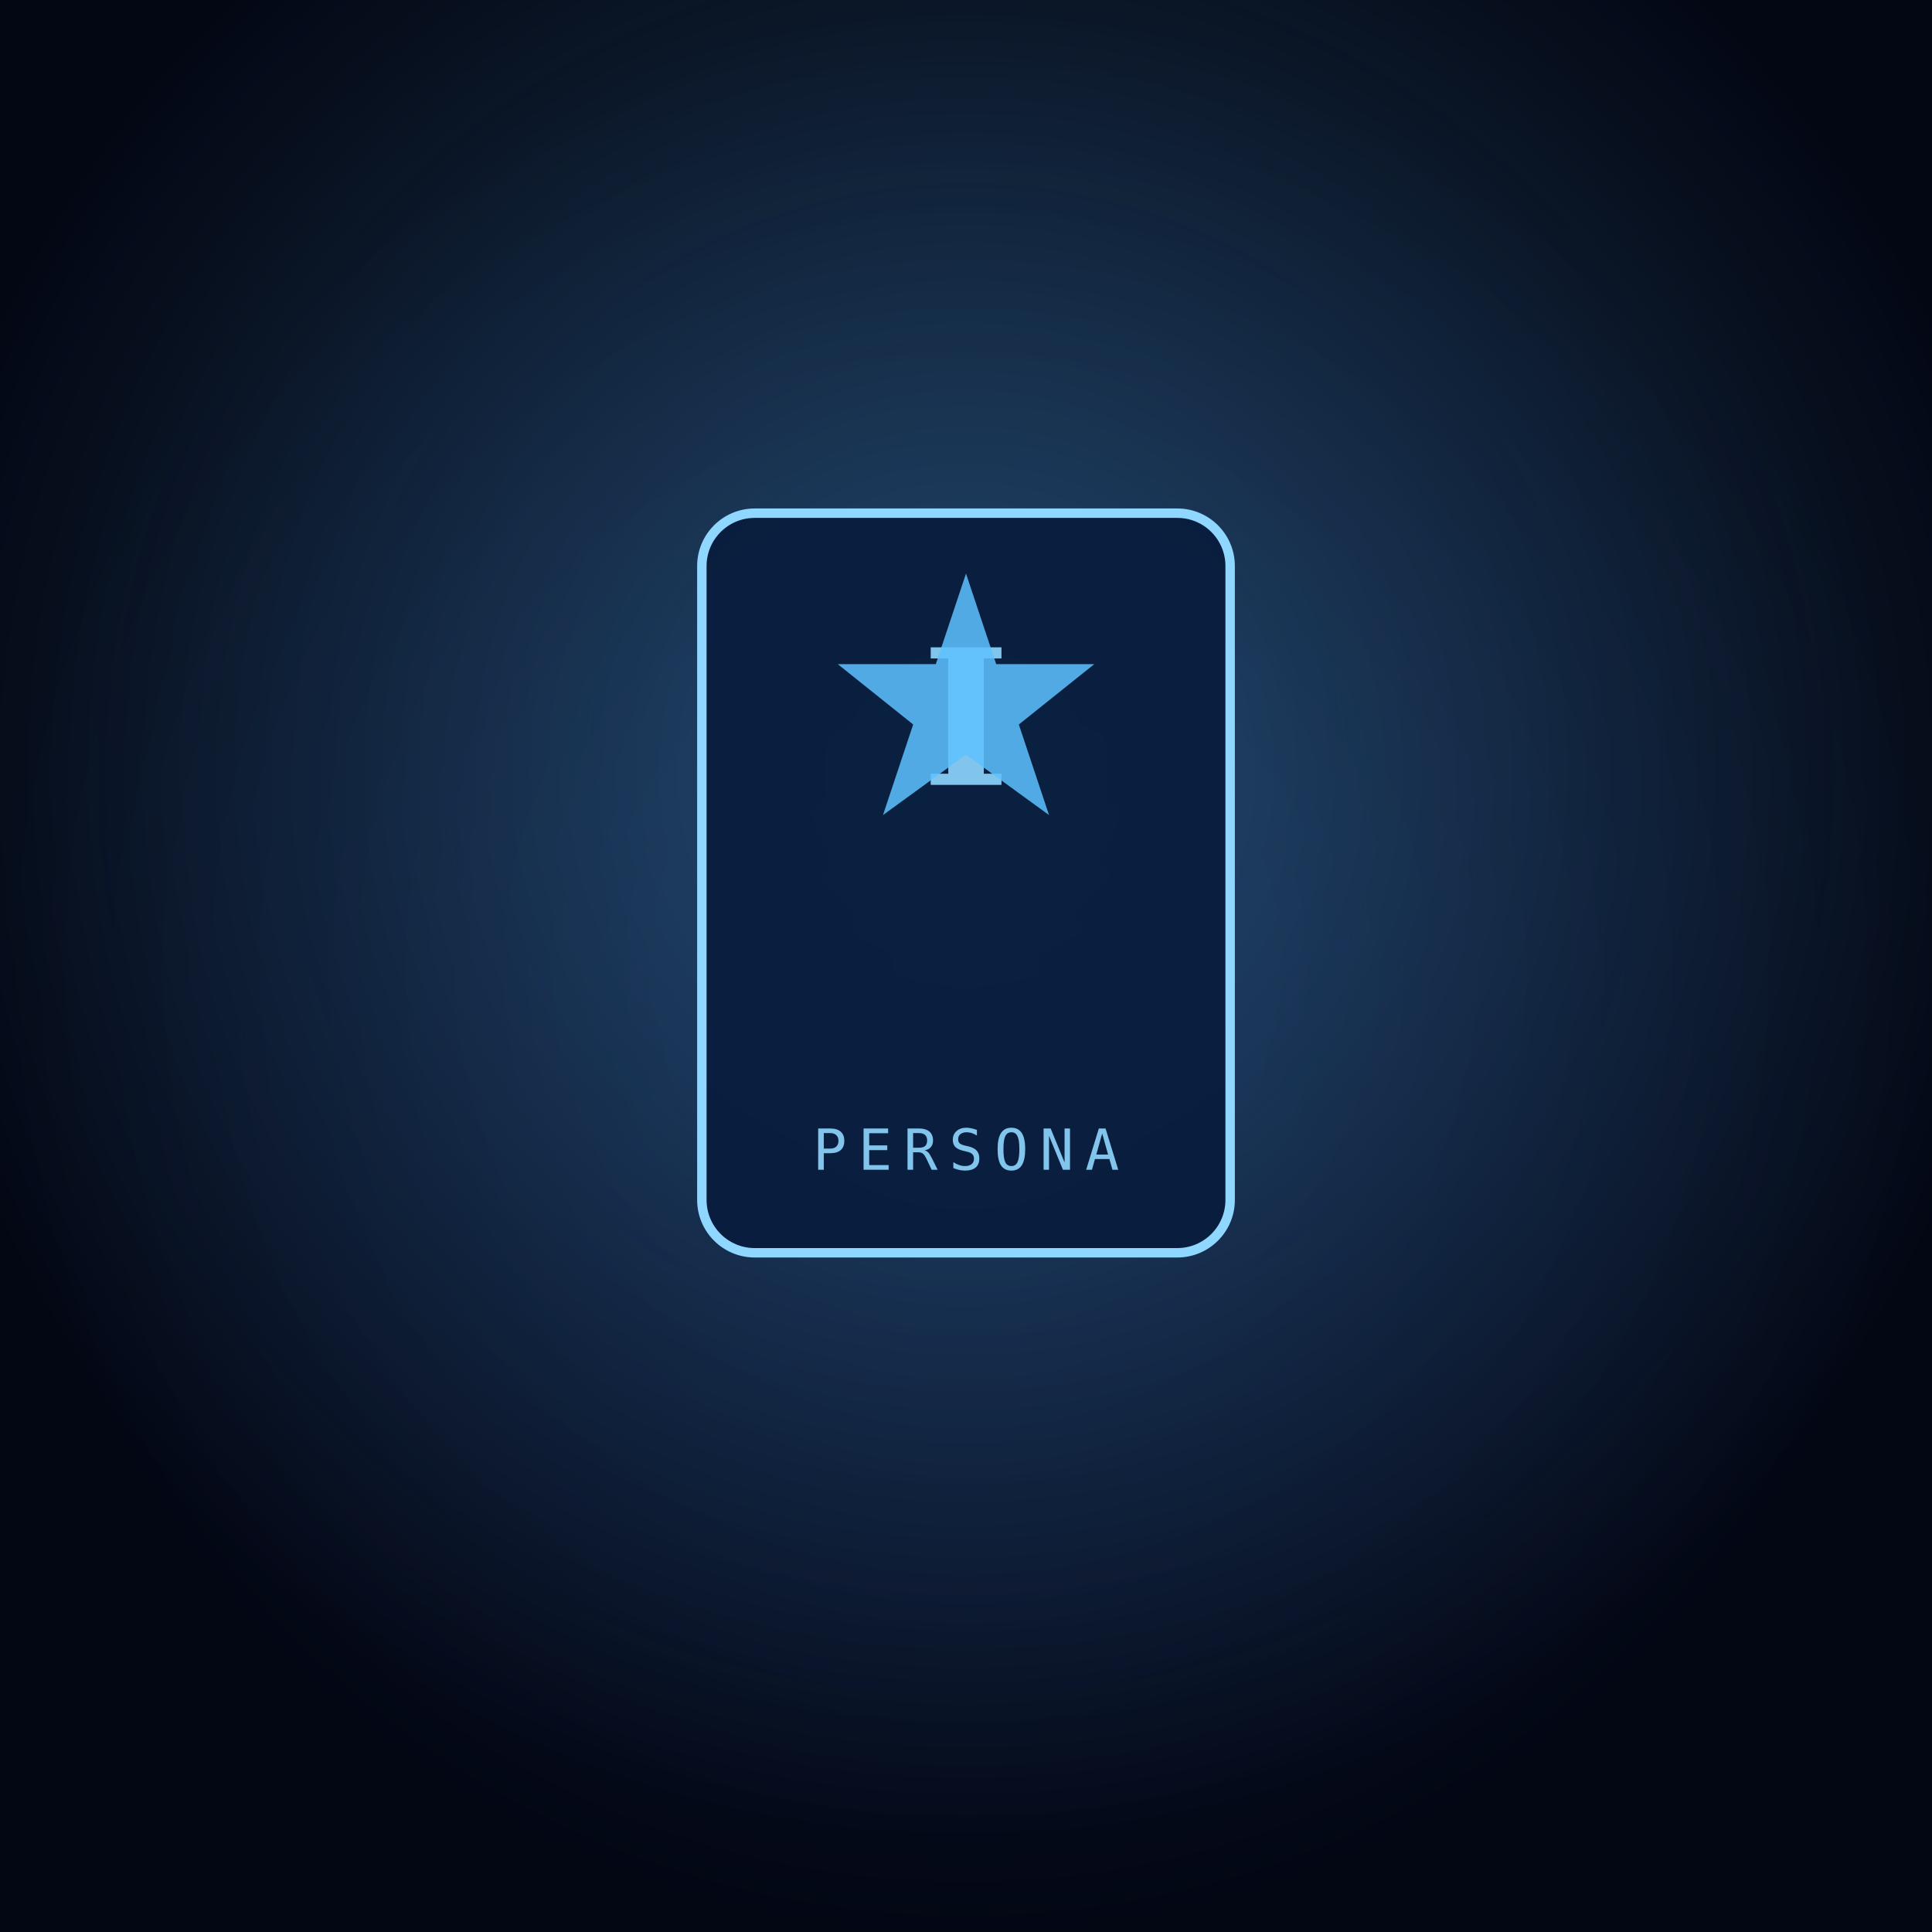
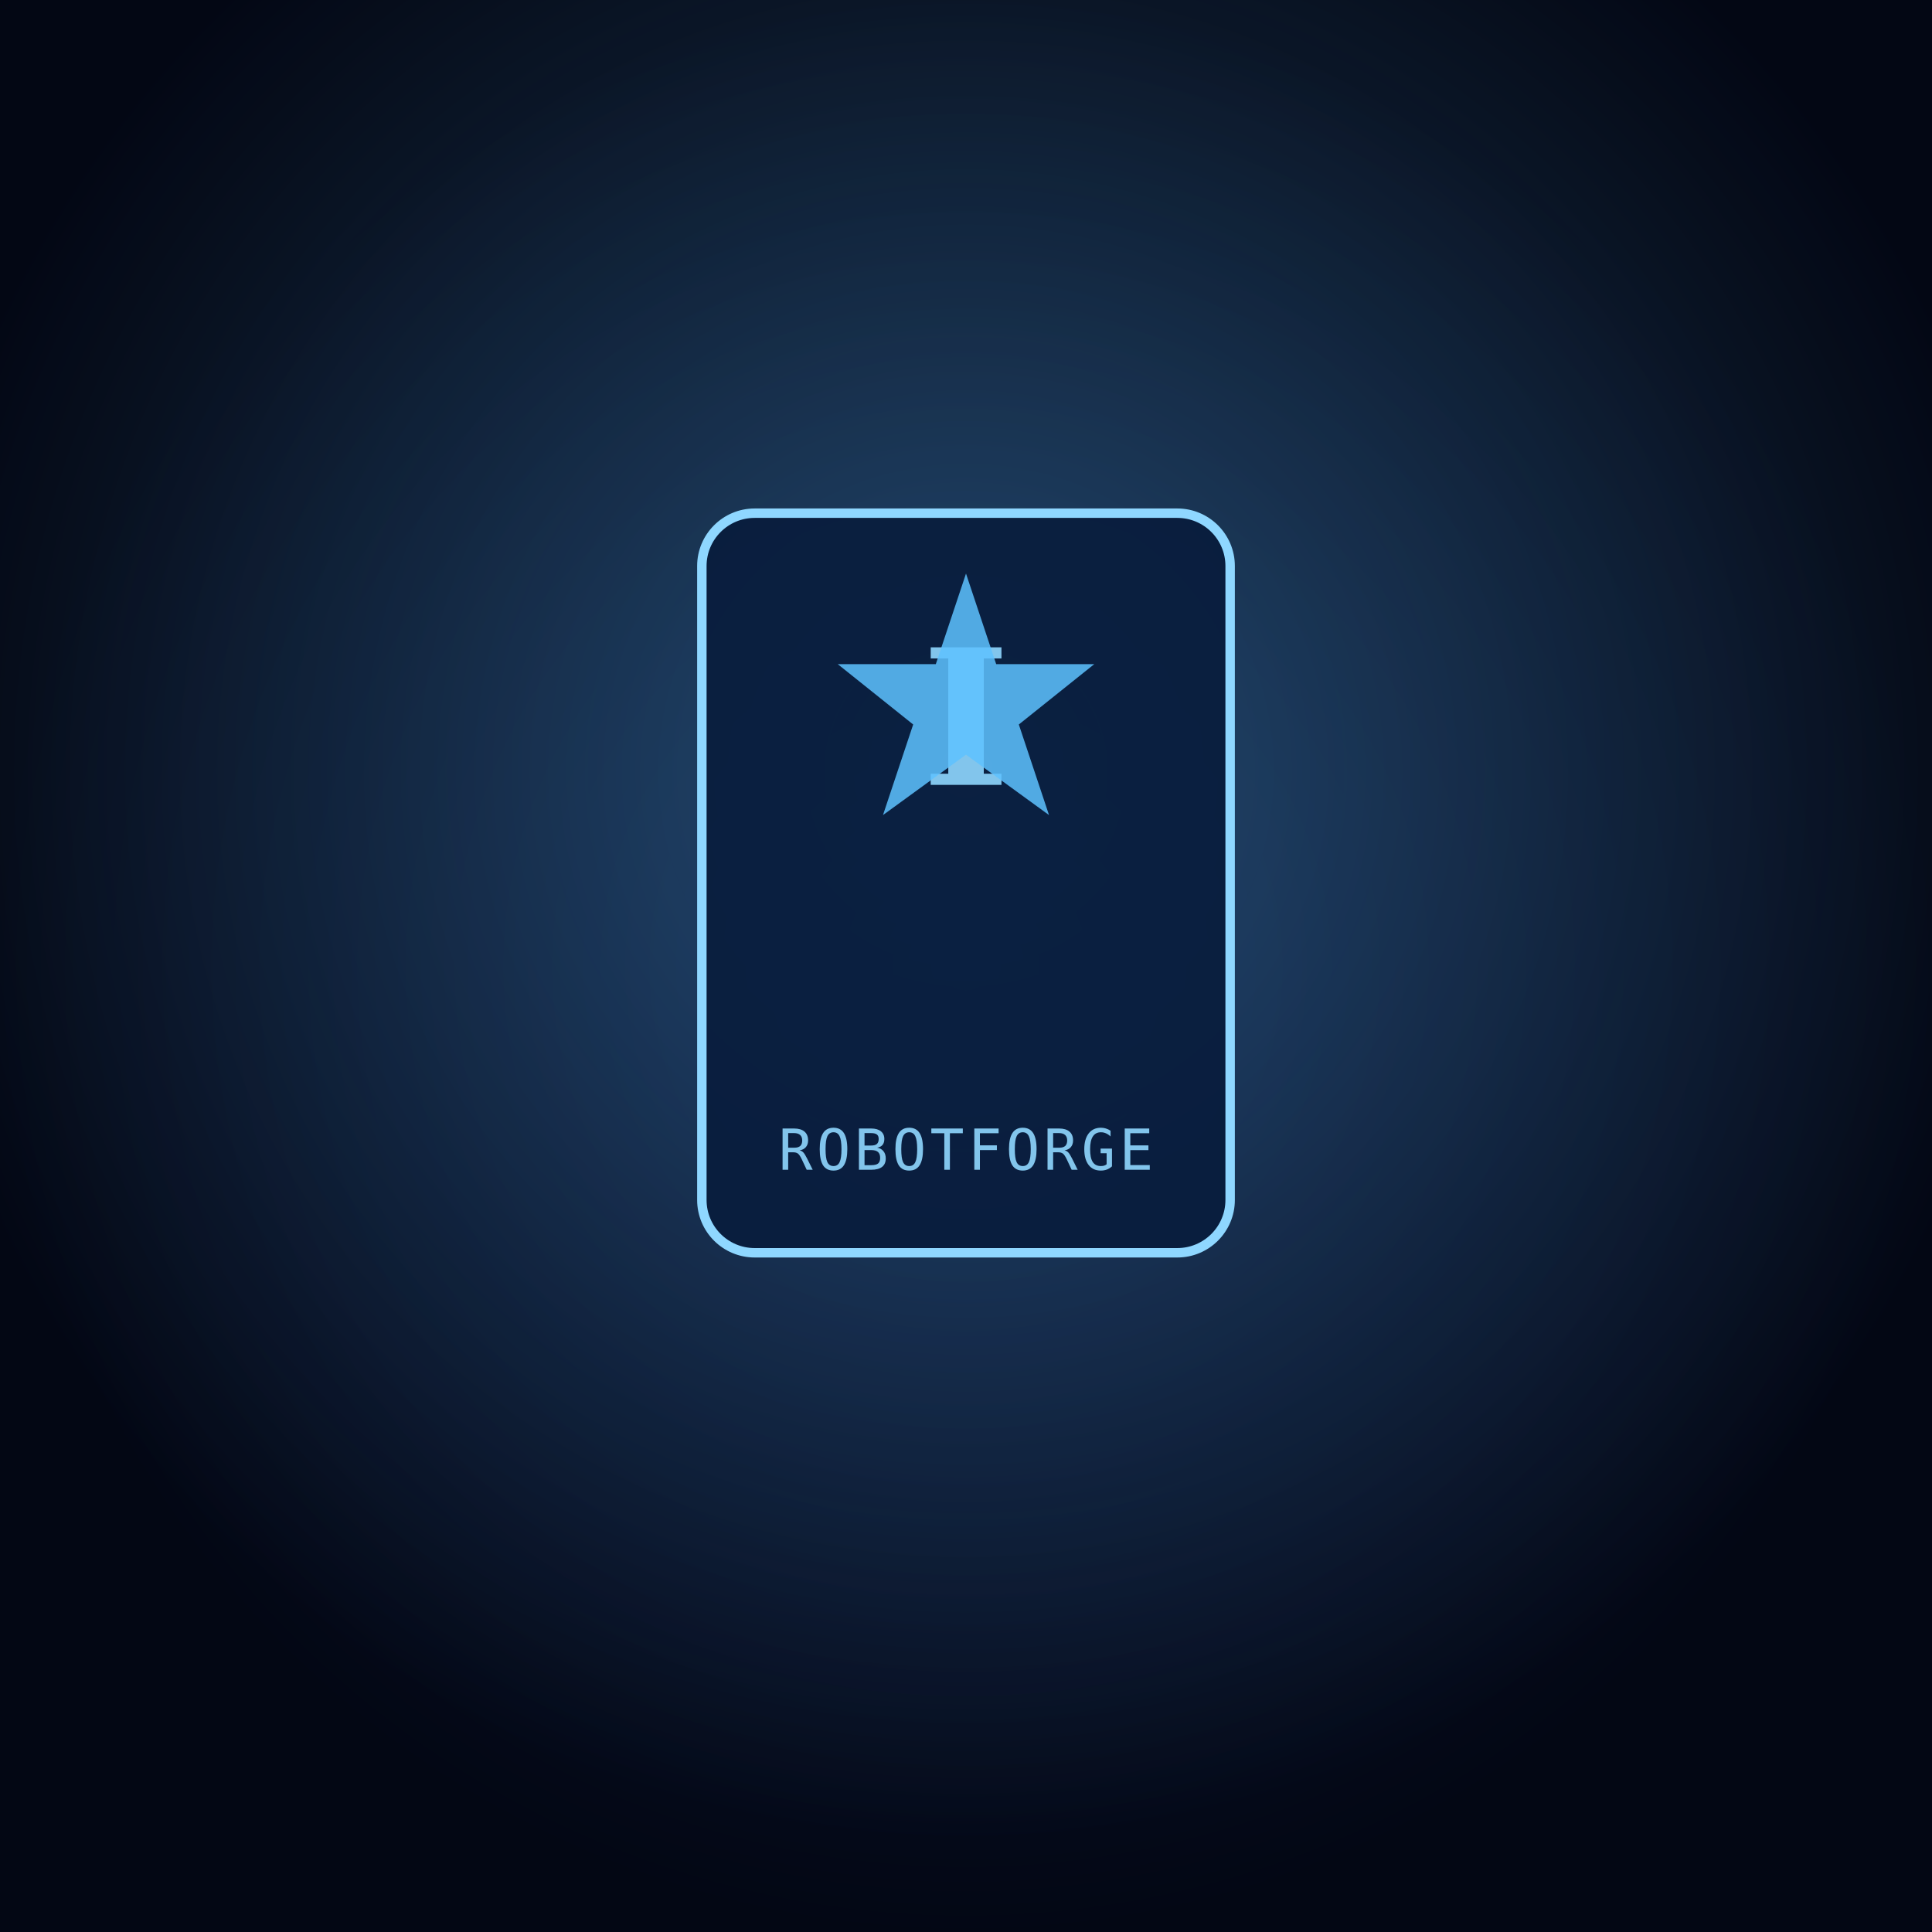
<svg xmlns="http://www.w3.org/2000/svg" viewBox="0 0 512 512" width="512" height="512">
  <defs>
    <radialGradient id="bg2" cx="50%" cy="50%" r="50%">
      <stop offset="0%" stop-color="#0d1b3e" />
      <stop offset="100%" stop-color="#030714" />
    </radialGradient>
    <radialGradient id="glow2" cx="50%" cy="40%" r="55%">
      <stop offset="0%" stop-color="#5ec2ff" stop-opacity="0.3" />
      <stop offset="100%" stop-color="#5ec2ff" stop-opacity="0" />
    </radialGradient>
  </defs>
  <rect width="512" height="512" fill="url(#bg2)" />
  <rect width="512" height="512" fill="url(#glow2)" />
  <rect x="186" y="136" width="140" height="196" rx="14" fill="rgba(8,28,60,0.9)" stroke="#8fd7ff" stroke-width="2.5" />
  <text x="256" y="208" text-anchor="middle" font-family="serif" font-size="50" fill="#8fd7ff" opacity="0.9" font-weight="bold">Ⅰ</text>
  <polygon points="256,152 264,176 290,176 270,192 278,216 256,200 234,216 242,192 222,176 248,176" fill="#5ec2ff" opacity="0.85" />
-   <text x="256" y="310" text-anchor="middle" font-family="monospace" font-size="15" fill="#8fd7ff" letter-spacing="3" opacity="0.9">PERSONA</text>
+   <text x="256" y="310" text-anchor="middle" font-family="monospace" font-size="15" fill="#8fd7ff" letter-spacing="1" opacity="0.9">ROBOTFORGE</text>
</svg>
